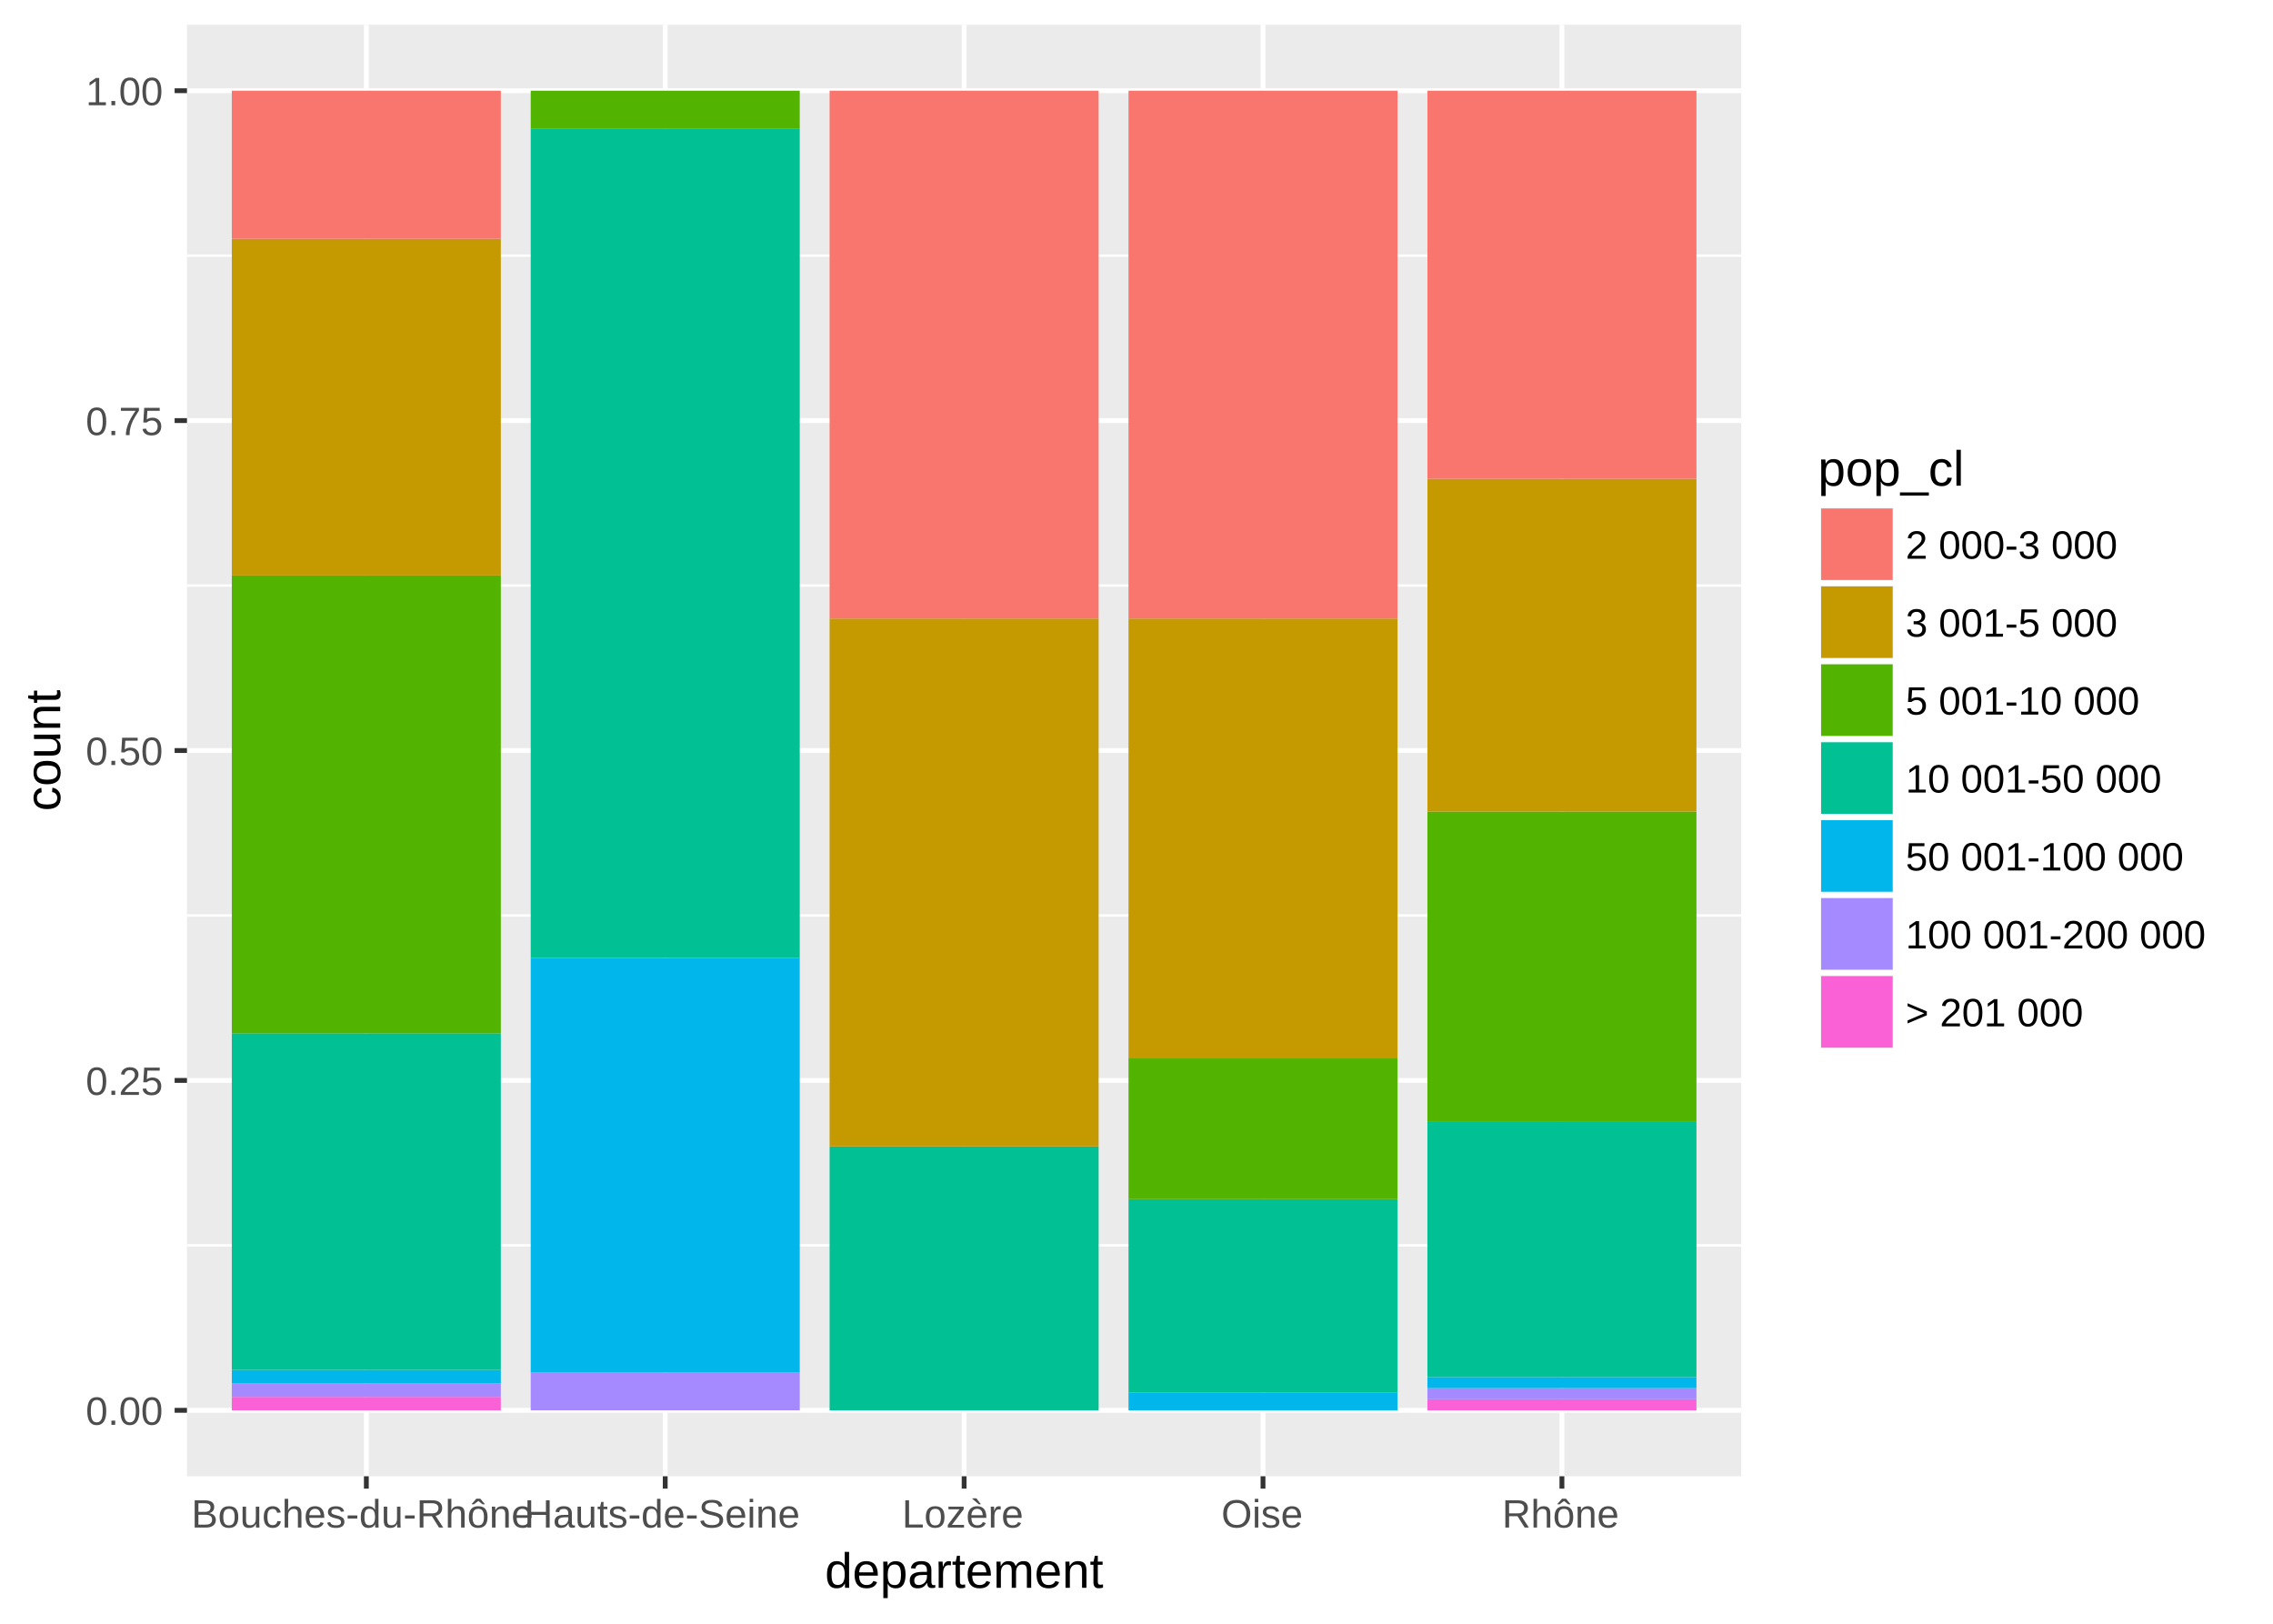
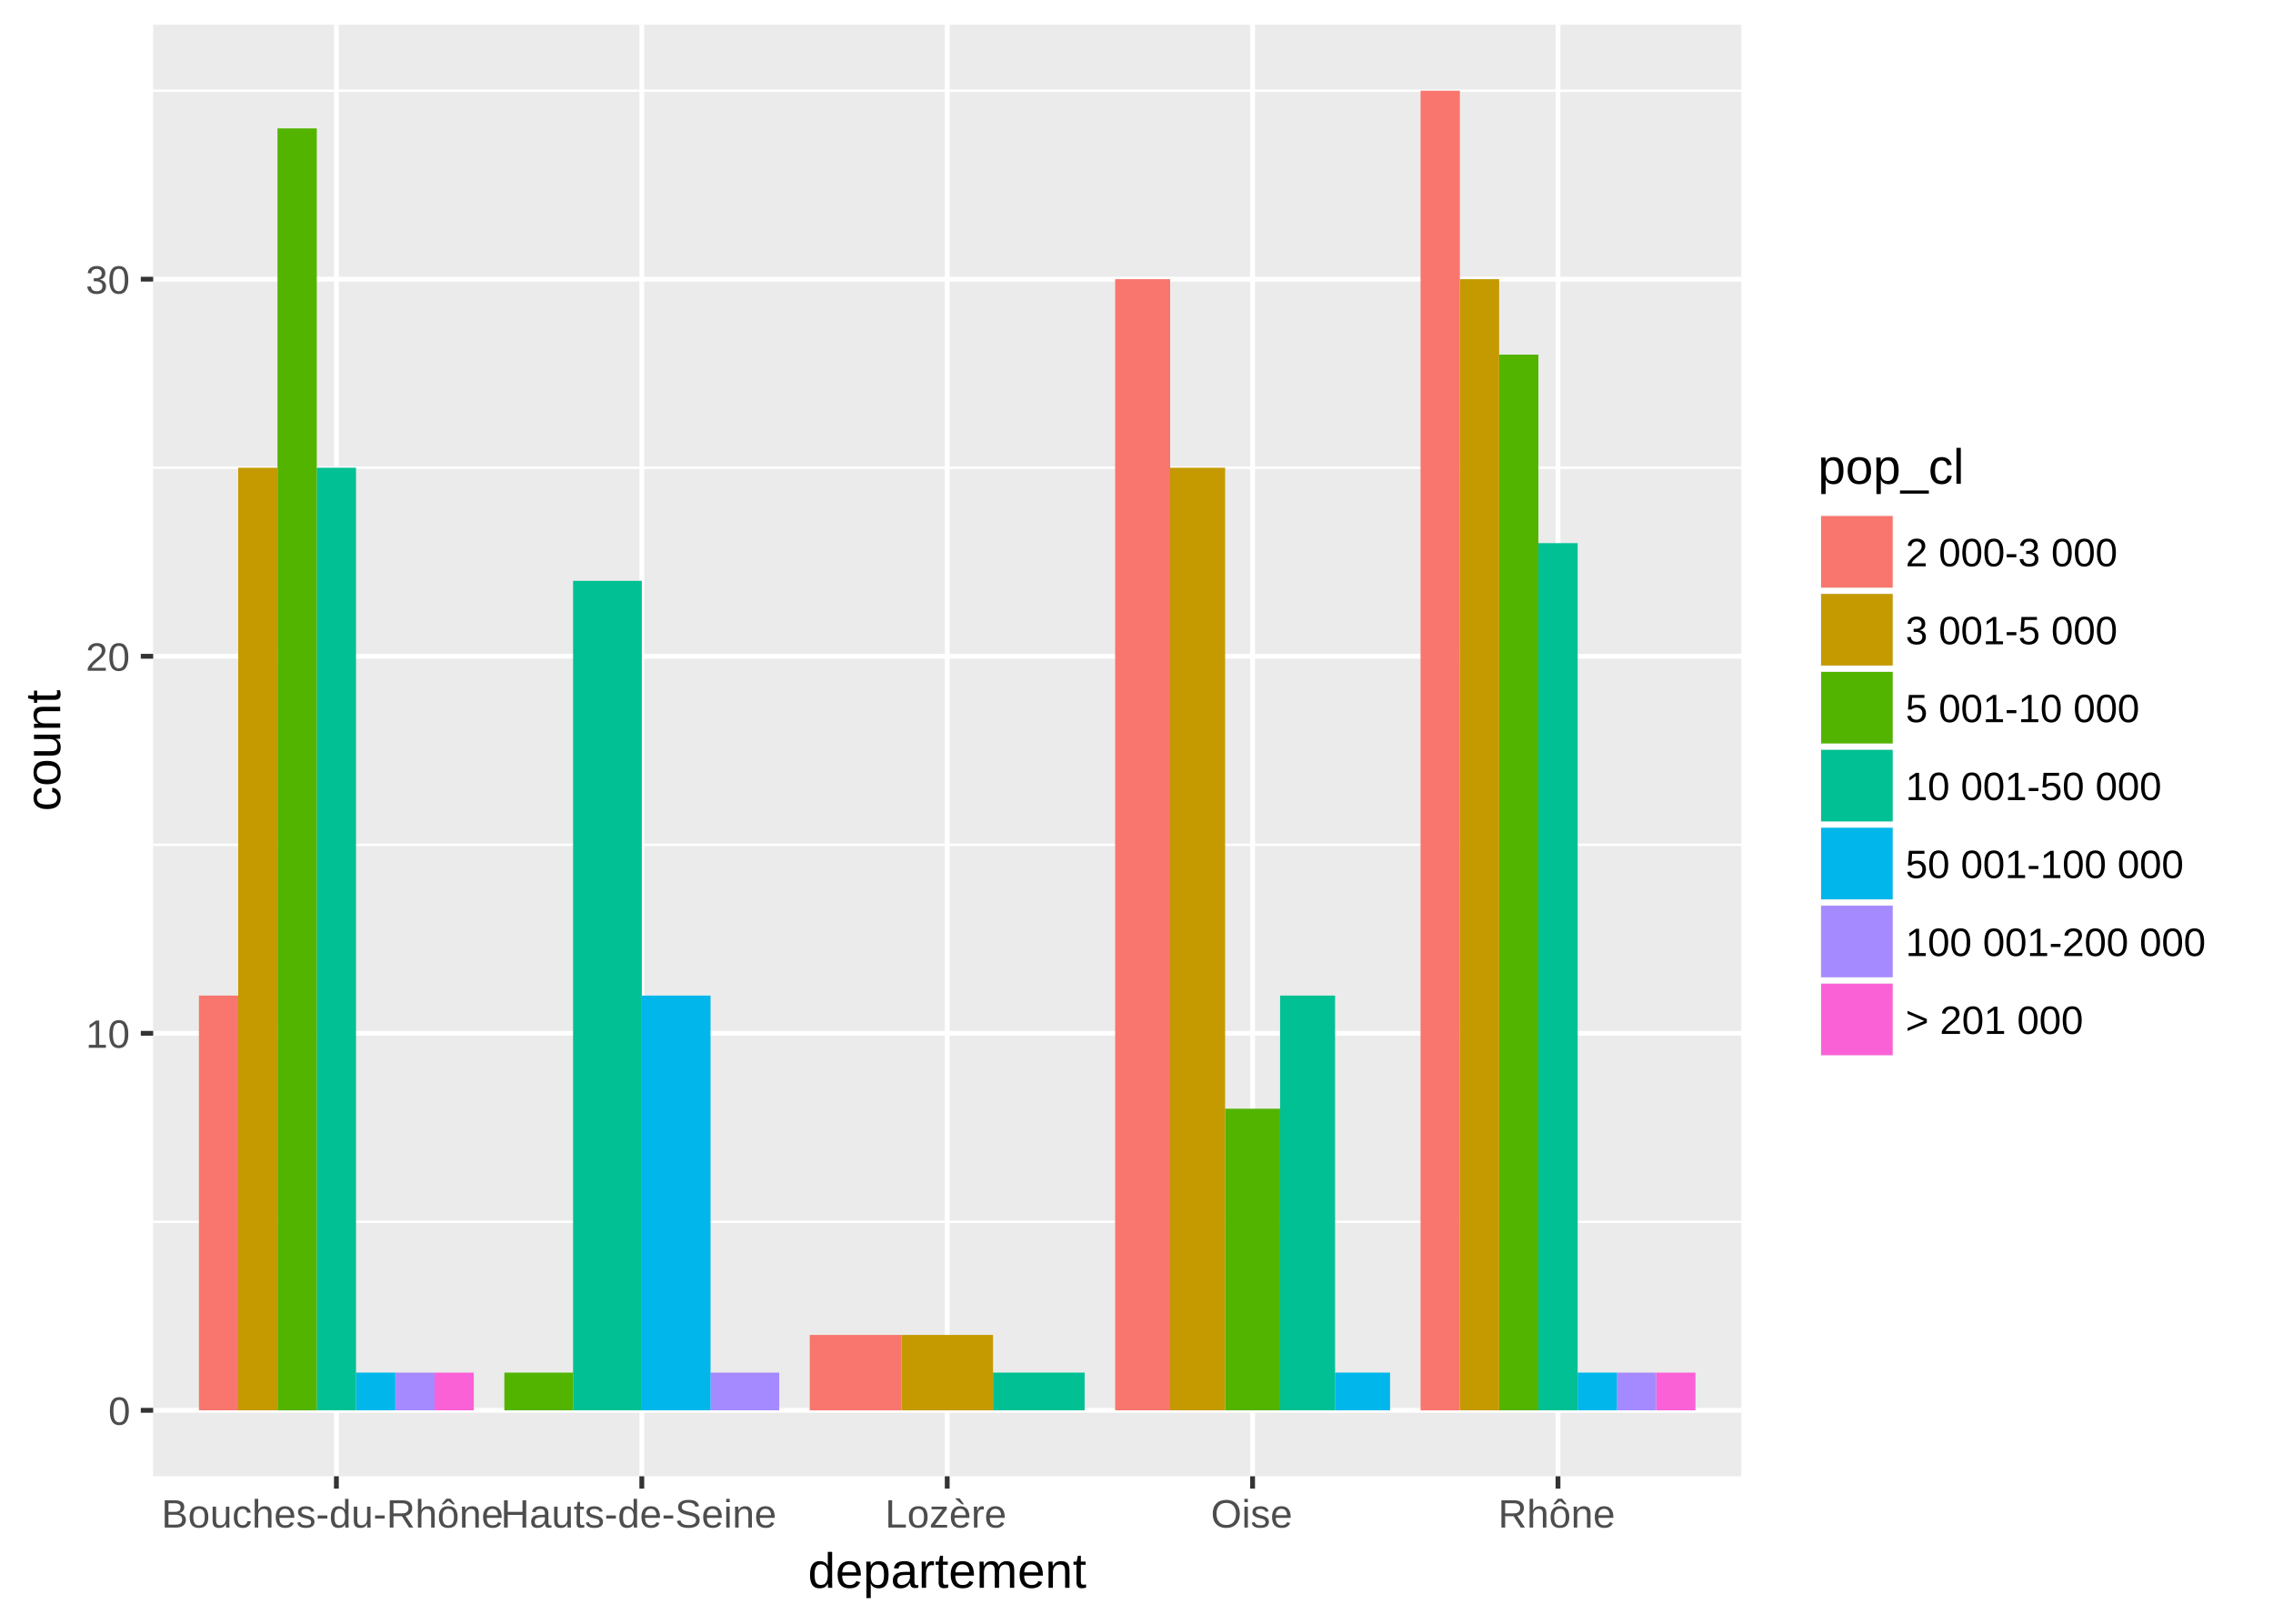
<svg xmlns="http://www.w3.org/2000/svg" viewBox="0 0 504.00 360.00">
  <defs>
    <style type="text/css">
    line, polyline, path, rect, circle {
      fill: none;
      stroke: #000000;
      stroke-linecap: round;
      stroke-linejoin: round;
      stroke-miterlimit: 10.00;
    }
  </style>
  </defs>
  <rect width="100%" height="100%" style="stroke: none; fill: #FFFFFF;" />
  <rect x="0.00" y="0.00" width="504.00" height="360.00" style="stroke-width: 1.07; stroke: #FFFFFF; fill: #FFFFFF;" />
  <defs>
-     <clipPath id="cpNDEuNDYyfDM4Ni4wOTV8MzI3LjMxM3w1LjQ3OTQ1">
-       <rect x="41.46" y="5.48" width="344.63" height="321.83" />
+     <clipPath id="cpMzMuOTU2MnwzODYuMDk1fDMyNy4zMTN8NS40Nzk0NQ==">
+       <rect x="33.96" y="5.48" width="352.14" height="321.83" />
    </clipPath>
  </defs>
-   <rect x="41.46" y="5.48" width="344.63" height="321.83" style="stroke-width: 1.07; stroke: none; fill: #EBEBEB;" clip-path="url(#cpNDEuNDYyfDM4Ni4wOTV8MzI3LjMxM3w1LjQ3OTQ1)" />
-   <polyline points="41.46,276.11 386.10,276.11 " style="stroke-width: 0.53; stroke: #FFFFFF; stroke-linecap: butt;" clip-path="url(#cpNDEuNDYyfDM4Ni4wOTV8MzI3LjMxM3w1LjQ3OTQ1)" />
-   <polyline points="41.46,202.97 386.10,202.97 " style="stroke-width: 0.53; stroke: #FFFFFF; stroke-linecap: butt;" clip-path="url(#cpNDEuNDYyfDM4Ni4wOTV8MzI3LjMxM3w1LjQ3OTQ1)" />
-   <polyline points="41.46,129.82 386.10,129.82 " style="stroke-width: 0.53; stroke: #FFFFFF; stroke-linecap: butt;" clip-path="url(#cpNDEuNDYyfDM4Ni4wOTV8MzI3LjMxM3w1LjQ3OTQ1)" />
-   <polyline points="41.46,56.68 386.10,56.68 " style="stroke-width: 0.53; stroke: #FFFFFF; stroke-linecap: butt;" clip-path="url(#cpNDEuNDYyfDM4Ni4wOTV8MzI3LjMxM3w1LjQ3OTQ1)" />
-   <polyline points="41.46,312.68 386.10,312.68 " style="stroke-width: 1.07; stroke: #FFFFFF; stroke-linecap: butt;" clip-path="url(#cpNDEuNDYyfDM4Ni4wOTV8MzI3LjMxM3w1LjQ3OTQ1)" />
-   <polyline points="41.46,239.54 386.10,239.54 " style="stroke-width: 1.07; stroke: #FFFFFF; stroke-linecap: butt;" clip-path="url(#cpNDEuNDYyfDM4Ni4wOTV8MzI3LjMxM3w1LjQ3OTQ1)" />
-   <polyline points="41.46,166.40 386.10,166.40 " style="stroke-width: 1.07; stroke: #FFFFFF; stroke-linecap: butt;" clip-path="url(#cpNDEuNDYyfDM4Ni4wOTV8MzI3LjMxM3w1LjQ3OTQ1)" />
-   <polyline points="41.46,93.25 386.10,93.25 " style="stroke-width: 1.07; stroke: #FFFFFF; stroke-linecap: butt;" clip-path="url(#cpNDEuNDYyfDM4Ni4wOTV8MzI3LjMxM3w1LjQ3OTQ1)" />
-   <polyline points="41.46,20.11 386.10,20.11 " style="stroke-width: 1.07; stroke: #FFFFFF; stroke-linecap: butt;" clip-path="url(#cpNDEuNDYyfDM4Ni4wOTV8MzI3LjMxM3w1LjQ3OTQ1)" />
-   <polyline points="81.23,327.31 81.23,5.48 " style="stroke-width: 1.07; stroke: #FFFFFF; stroke-linecap: butt;" clip-path="url(#cpNDEuNDYyfDM4Ni4wOTV8MzI3LjMxM3w1LjQ3OTQ1)" />
-   <polyline points="147.50,327.31 147.50,5.48 " style="stroke-width: 1.07; stroke: #FFFFFF; stroke-linecap: butt;" clip-path="url(#cpNDEuNDYyfDM4Ni4wOTV8MzI3LjMxM3w1LjQ3OTQ1)" />
-   <polyline points="213.78,327.31 213.78,5.48 " style="stroke-width: 1.07; stroke: #FFFFFF; stroke-linecap: butt;" clip-path="url(#cpNDEuNDYyfDM4Ni4wOTV8MzI3LjMxM3w1LjQ3OTQ1)" />
-   <polyline points="280.05,327.31 280.05,5.48 " style="stroke-width: 1.07; stroke: #FFFFFF; stroke-linecap: butt;" clip-path="url(#cpNDEuNDYyfDM4Ni4wOTV8MzI3LjMxM3w1LjQ3OTQ1)" />
-   <polyline points="346.33,327.31 346.33,5.48 " style="stroke-width: 1.07; stroke: #FFFFFF; stroke-linecap: butt;" clip-path="url(#cpNDEuNDYyfDM4Ni4wOTV8MzI3LjMxM3w1LjQ3OTQ1)" />
-   <rect x="51.40" y="309.70" width="59.65" height="2.99" style="stroke-width: 1.07; stroke: none; stroke-linecap: butt; fill: #FB61D7;" clip-path="url(#cpNDEuNDYyfDM4Ni4wOTV8MzI3LjMxM3w1LjQ3OTQ1)" />
-   <rect x="51.40" y="306.71" width="59.65" height="2.99" style="stroke-width: 1.07; stroke: none; stroke-linecap: butt; fill: #A58AFF;" clip-path="url(#cpNDEuNDYyfDM4Ni4wOTV8MzI3LjMxM3w1LjQ3OTQ1)" />
-   <rect x="51.40" y="303.73" width="59.65" height="2.99" style="stroke-width: 1.07; stroke: none; stroke-linecap: butt; fill: #00B6EB;" clip-path="url(#cpNDEuNDYyfDM4Ni4wOTV8MzI3LjMxM3w1LjQ3OTQ1)" />
-   <rect x="51.40" y="229.09" width="59.65" height="74.64" style="stroke-width: 1.07; stroke: none; stroke-linecap: butt; fill: #00C094;" clip-path="url(#cpNDEuNDYyfDM4Ni4wOTV8MzI3LjMxM3w1LjQ3OTQ1)" />
-   <rect x="51.40" y="127.59" width="59.65" height="101.51" style="stroke-width: 1.07; stroke: none; stroke-linecap: butt; fill: #53B400;" clip-path="url(#cpNDEuNDYyfDM4Ni4wOTV8MzI3LjMxM3w1LjQ3OTQ1)" />
-   <rect x="51.40" y="52.95" width="59.65" height="74.64" style="stroke-width: 1.07; stroke: none; stroke-linecap: butt; fill: #C49A00;" clip-path="url(#cpNDEuNDYyfDM4Ni4wOTV8MzI3LjMxM3w1LjQ3OTQ1)" />
-   <rect x="51.40" y="20.11" width="59.65" height="32.84" style="stroke-width: 1.07; stroke: none; stroke-linecap: butt; fill: #F8766D;" clip-path="url(#cpNDEuNDYyfDM4Ni4wOTV8MzI3LjMxM3w1LjQ3OTQ1)" />
-   <rect x="117.68" y="304.32" width="59.65" height="8.36" style="stroke-width: 1.07; stroke: none; stroke-linecap: butt; fill: #A58AFF;" clip-path="url(#cpNDEuNDYyfDM4Ni4wOTV8MzI3LjMxM3w1LjQ3OTQ1)" />
-   <rect x="117.68" y="212.37" width="59.65" height="91.95" style="stroke-width: 1.07; stroke: none; stroke-linecap: butt; fill: #00B6EB;" clip-path="url(#cpNDEuNDYyfDM4Ni4wOTV8MzI3LjMxM3w1LjQ3OTQ1)" />
-   <rect x="117.68" y="28.47" width="59.65" height="183.90" style="stroke-width: 1.07; stroke: none; stroke-linecap: butt; fill: #00C094;" clip-path="url(#cpNDEuNDYyfDM4Ni4wOTV8MzI3LjMxM3w1LjQ3OTQ1)" />
-   <rect x="117.68" y="20.11" width="59.65" height="8.36" style="stroke-width: 1.07; stroke: none; stroke-linecap: butt; fill: #53B400;" clip-path="url(#cpNDEuNDYyfDM4Ni4wOTV8MzI3LjMxM3w1LjQ3OTQ1)" />
-   <rect x="183.95" y="254.17" width="59.65" height="58.52" style="stroke-width: 1.07; stroke: none; stroke-linecap: butt; fill: #00C094;" clip-path="url(#cpNDEuNDYyfDM4Ni4wOTV8MzI3LjMxM3w1LjQ3OTQ1)" />
-   <rect x="183.95" y="137.14" width="59.65" height="117.03" style="stroke-width: 1.07; stroke: none; stroke-linecap: butt; fill: #C49A00;" clip-path="url(#cpNDEuNDYyfDM4Ni4wOTV8MzI3LjMxM3w1LjQ3OTQ1)" />
-   <rect x="183.95" y="20.11" width="59.65" height="117.03" style="stroke-width: 1.07; stroke: none; stroke-linecap: butt; fill: #F8766D;" clip-path="url(#cpNDEuNDYyfDM4Ni4wOTV8MzI3LjMxM3w1LjQ3OTQ1)" />
-   <rect x="250.23" y="308.78" width="59.65" height="3.90" style="stroke-width: 1.07; stroke: none; stroke-linecap: butt; fill: #00B6EB;" clip-path="url(#cpNDEuNDYyfDM4Ni4wOTV8MzI3LjMxM3w1LjQ3OTQ1)" />
-   <rect x="250.23" y="265.87" width="59.65" height="42.91" style="stroke-width: 1.07; stroke: none; stroke-linecap: butt; fill: #00C094;" clip-path="url(#cpNDEuNDYyfDM4Ni4wOTV8MzI3LjMxM3w1LjQ3OTQ1)" />
-   <rect x="250.23" y="234.66" width="59.65" height="31.21" style="stroke-width: 1.07; stroke: none; stroke-linecap: butt; fill: #53B400;" clip-path="url(#cpNDEuNDYyfDM4Ni4wOTV8MzI3LjMxM3w1LjQ3OTQ1)" />
-   <rect x="250.23" y="137.14" width="59.65" height="97.53" style="stroke-width: 1.07; stroke: none; stroke-linecap: butt; fill: #C49A00;" clip-path="url(#cpNDEuNDYyfDM4Ni4wOTV8MzI3LjMxM3w1LjQ3OTQ1)" />
-   <rect x="250.23" y="20.11" width="59.65" height="117.03" style="stroke-width: 1.07; stroke: none; stroke-linecap: butt; fill: #F8766D;" clip-path="url(#cpNDEuNDYyfDM4Ni4wOTV8MzI3LjMxM3w1LjQ3OTQ1)" />
-   <rect x="316.51" y="310.23" width="59.65" height="2.46" style="stroke-width: 1.07; stroke: none; stroke-linecap: butt; fill: #FB61D7;" clip-path="url(#cpNDEuNDYyfDM4Ni4wOTV8MzI3LjMxM3w1LjQ3OTQ1)" />
-   <rect x="316.51" y="307.77" width="59.65" height="2.46" style="stroke-width: 1.07; stroke: none; stroke-linecap: butt; fill: #A58AFF;" clip-path="url(#cpNDEuNDYyfDM4Ni4wOTV8MzI3LjMxM3w1LjQ3OTQ1)" />
-   <rect x="316.51" y="305.31" width="59.65" height="2.46" style="stroke-width: 1.07; stroke: none; stroke-linecap: butt; fill: #00B6EB;" clip-path="url(#cpNDEuNDYyfDM4Ni4wOTV8MzI3LjMxM3w1LjQ3OTQ1)" />
-   <rect x="316.51" y="248.76" width="59.65" height="56.55" style="stroke-width: 1.07; stroke: none; stroke-linecap: butt; fill: #00C094;" clip-path="url(#cpNDEuNDYyfDM4Ni4wOTV8MzI3LjMxM3w1LjQ3OTQ1)" />
-   <rect x="316.51" y="179.92" width="59.65" height="68.84" style="stroke-width: 1.07; stroke: none; stroke-linecap: butt; fill: #53B400;" clip-path="url(#cpNDEuNDYyfDM4Ni4wOTV8MzI3LjMxM3w1LjQ3OTQ1)" />
-   <rect x="316.51" y="106.16" width="59.65" height="73.76" style="stroke-width: 1.07; stroke: none; stroke-linecap: butt; fill: #C49A00;" clip-path="url(#cpNDEuNDYyfDM4Ni4wOTV8MzI3LjMxM3w1LjQ3OTQ1)" />
-   <rect x="316.51" y="20.11" width="59.65" height="86.05" style="stroke-width: 1.07; stroke: none; stroke-linecap: butt; fill: #F8766D;" clip-path="url(#cpNDEuNDYyfDM4Ni4wOTV8MzI3LjMxM3w1LjQ3OTQ1)" />
+   <rect x="33.96" y="5.48" width="352.14" height="321.83" style="stroke-width: 1.07; stroke: none; fill: #EBEBEB;" clip-path="url(#cpMzMuOTU2MnwzODYuMDk1fDMyNy4zMTN8NS40Nzk0NQ==)" />
+   <polyline points="33.96,270.89 386.10,270.89 " style="stroke-width: 0.53; stroke: #FFFFFF; stroke-linecap: butt;" clip-path="url(#cpMzMuOTU2MnwzODYuMDk1fDMyNy4zMTN8NS40Nzk0NQ==)" />
+   <polyline points="33.96,187.29 386.10,187.29 " style="stroke-width: 0.53; stroke: #FFFFFF; stroke-linecap: butt;" clip-path="url(#cpMzMuOTU2MnwzODYuMDk1fDMyNy4zMTN8NS40Nzk0NQ==)" />
+   <polyline points="33.96,103.70 386.10,103.70 " style="stroke-width: 0.53; stroke: #FFFFFF; stroke-linecap: butt;" clip-path="url(#cpMzMuOTU2MnwzODYuMDk1fDMyNy4zMTN8NS40Nzk0NQ==)" />
+   <polyline points="33.96,20.11 386.10,20.11 " style="stroke-width: 0.53; stroke: #FFFFFF; stroke-linecap: butt;" clip-path="url(#cpMzMuOTU2MnwzODYuMDk1fDMyNy4zMTN8NS40Nzk0NQ==)" />
+   <polyline points="33.96,312.68 386.10,312.68 " style="stroke-width: 1.07; stroke: #FFFFFF; stroke-linecap: butt;" clip-path="url(#cpMzMuOTU2MnwzODYuMDk1fDMyNy4zMTN8NS40Nzk0NQ==)" />
+   <polyline points="33.96,229.09 386.10,229.09 " style="stroke-width: 1.07; stroke: #FFFFFF; stroke-linecap: butt;" clip-path="url(#cpMzMuOTU2MnwzODYuMDk1fDMyNy4zMTN8NS40Nzk0NQ==)" />
+   <polyline points="33.96,145.50 386.10,145.50 " style="stroke-width: 1.07; stroke: #FFFFFF; stroke-linecap: butt;" clip-path="url(#cpMzMuOTU2MnwzODYuMDk1fDMyNy4zMTN8NS40Nzk0NQ==)" />
+   <polyline points="33.96,61.90 386.10,61.90 " style="stroke-width: 1.07; stroke: #FFFFFF; stroke-linecap: butt;" clip-path="url(#cpMzMuOTU2MnwzODYuMDk1fDMyNy4zMTN8NS40Nzk0NQ==)" />
+   <polyline points="74.59,327.31 74.59,5.48 " style="stroke-width: 1.07; stroke: #FFFFFF; stroke-linecap: butt;" clip-path="url(#cpMzMuOTU2MnwzODYuMDk1fDMyNy4zMTN8NS40Nzk0NQ==)" />
+   <polyline points="142.31,327.31 142.31,5.48 " style="stroke-width: 1.07; stroke: #FFFFFF; stroke-linecap: butt;" clip-path="url(#cpMzMuOTU2MnwzODYuMDk1fDMyNy4zMTN8NS40Nzk0NQ==)" />
+   <polyline points="210.03,327.31 210.03,5.48 " style="stroke-width: 1.07; stroke: #FFFFFF; stroke-linecap: butt;" clip-path="url(#cpMzMuOTU2MnwzODYuMDk1fDMyNy4zMTN8NS40Nzk0NQ==)" />
+   <polyline points="277.74,327.31 277.74,5.48 " style="stroke-width: 1.07; stroke: #FFFFFF; stroke-linecap: butt;" clip-path="url(#cpMzMuOTU2MnwzODYuMDk1fDMyNy4zMTN8NS40Nzk0NQ==)" />
+   <polyline points="345.46,327.31 345.46,5.48 " style="stroke-width: 1.07; stroke: #FFFFFF; stroke-linecap: butt;" clip-path="url(#cpMzMuOTU2MnwzODYuMDk1fDMyNy4zMTN8NS40Nzk0NQ==)" />
+   <rect x="96.35" y="304.32" width="8.71" height="8.36" style="stroke-width: 1.07; stroke: none; stroke-linecap: butt; fill: #FB61D7;" clip-path="url(#cpMzMuOTU2MnwzODYuMDk1fDMyNy4zMTN8NS40Nzk0NQ==)" />
+   <rect x="87.65" y="304.32" width="8.71" height="8.36" style="stroke-width: 1.07; stroke: none; stroke-linecap: butt; fill: #A58AFF;" clip-path="url(#cpMzMuOTU2MnwzODYuMDk1fDMyNy4zMTN8NS40Nzk0NQ==)" />
+   <rect x="78.94" y="304.32" width="8.71" height="8.36" style="stroke-width: 1.07; stroke: none; stroke-linecap: butt; fill: #00B6EB;" clip-path="url(#cpMzMuOTU2MnwzODYuMDk1fDMyNy4zMTN8NS40Nzk0NQ==)" />
+   <rect x="70.23" y="103.70" width="8.71" height="208.98" style="stroke-width: 1.07; stroke: none; stroke-linecap: butt; fill: #00C094;" clip-path="url(#cpMzMuOTU2MnwzODYuMDk1fDMyNy4zMTN8NS40Nzk0NQ==)" />
+   <rect x="61.53" y="28.47" width="8.71" height="284.22" style="stroke-width: 1.07; stroke: none; stroke-linecap: butt; fill: #53B400;" clip-path="url(#cpMzMuOTU2MnwzODYuMDk1fDMyNy4zMTN8NS40Nzk0NQ==)" />
+   <rect x="52.82" y="103.70" width="8.71" height="208.98" style="stroke-width: 1.07; stroke: none; stroke-linecap: butt; fill: #C49A00;" clip-path="url(#cpMzMuOTU2MnwzODYuMDk1fDMyNy4zMTN8NS40Nzk0NQ==)" />
+   <rect x="44.11" y="220.73" width="8.71" height="91.95" style="stroke-width: 1.07; stroke: none; stroke-linecap: butt; fill: #F8766D;" clip-path="url(#cpMzMuOTU2MnwzODYuMDk1fDMyNy4zMTN8NS40Nzk0NQ==)" />
+   <rect x="157.54" y="304.32" width="15.24" height="8.36" style="stroke-width: 1.07; stroke: none; stroke-linecap: butt; fill: #A58AFF;" clip-path="url(#cpMzMuOTU2MnwzODYuMDk1fDMyNy4zMTN8NS40Nzk0NQ==)" />
+   <rect x="142.31" y="220.73" width="15.24" height="91.95" style="stroke-width: 1.07; stroke: none; stroke-linecap: butt; fill: #00B6EB;" clip-path="url(#cpMzMuOTU2MnwzODYuMDk1fDMyNy4zMTN8NS40Nzk0NQ==)" />
+   <rect x="127.07" y="128.78" width="15.24" height="183.90" style="stroke-width: 1.07; stroke: none; stroke-linecap: butt; fill: #00C094;" clip-path="url(#cpMzMuOTU2MnwzODYuMDk1fDMyNy4zMTN8NS40Nzk0NQ==)" />
+   <rect x="111.83" y="304.32" width="15.24" height="8.36" style="stroke-width: 1.07; stroke: none; stroke-linecap: butt; fill: #53B400;" clip-path="url(#cpMzMuOTU2MnwzODYuMDk1fDMyNy4zMTN8NS40Nzk0NQ==)" />
+   <rect x="220.18" y="304.32" width="20.32" height="8.36" style="stroke-width: 1.07; stroke: none; stroke-linecap: butt; fill: #00C094;" clip-path="url(#cpMzMuOTU2MnwzODYuMDk1fDMyNy4zMTN8NS40Nzk0NQ==)" />
+   <rect x="199.87" y="295.97" width="20.32" height="16.72" style="stroke-width: 1.07; stroke: none; stroke-linecap: butt; fill: #C49A00;" clip-path="url(#cpMzMuOTU2MnwzODYuMDk1fDMyNy4zMTN8NS40Nzk0NQ==)" />
+   <rect x="179.55" y="295.97" width="20.32" height="16.72" style="stroke-width: 1.07; stroke: none; stroke-linecap: butt; fill: #F8766D;" clip-path="url(#cpMzMuOTU2MnwzODYuMDk1fDMyNy4zMTN8NS40Nzk0NQ==)" />
+   <rect x="296.03" y="304.32" width="12.19" height="8.36" style="stroke-width: 1.07; stroke: none; stroke-linecap: butt; fill: #00B6EB;" clip-path="url(#cpMzMuOTU2MnwzODYuMDk1fDMyNy4zMTN8NS40Nzk0NQ==)" />
+   <rect x="283.84" y="220.73" width="12.19" height="91.95" style="stroke-width: 1.07; stroke: none; stroke-linecap: butt; fill: #00C094;" clip-path="url(#cpMzMuOTU2MnwzODYuMDk1fDMyNy4zMTN8NS40Nzk0NQ==)" />
+   <rect x="271.65" y="245.81" width="12.19" height="66.87" style="stroke-width: 1.07; stroke: none; stroke-linecap: butt; fill: #53B400;" clip-path="url(#cpMzMuOTU2MnwzODYuMDk1fDMyNy4zMTN8NS40Nzk0NQ==)" />
+   <rect x="259.46" y="103.70" width="12.19" height="208.98" style="stroke-width: 1.07; stroke: none; stroke-linecap: butt; fill: #C49A00;" clip-path="url(#cpMzMuOTU2MnwzODYuMDk1fDMyNy4zMTN8NS40Nzk0NQ==)" />
+   <rect x="247.27" y="61.90" width="12.19" height="250.78" style="stroke-width: 1.07; stroke: none; stroke-linecap: butt; fill: #F8766D;" clip-path="url(#cpMzMuOTU2MnwzODYuMDk1fDMyNy4zMTN8NS40Nzk0NQ==)" />
+   <rect x="367.23" y="304.32" width="8.71" height="8.36" style="stroke-width: 1.07; stroke: none; stroke-linecap: butt; fill: #FB61D7;" clip-path="url(#cpMzMuOTU2MnwzODYuMDk1fDMyNy4zMTN8NS40Nzk0NQ==)" />
+   <rect x="358.52" y="304.32" width="8.71" height="8.36" style="stroke-width: 1.07; stroke: none; stroke-linecap: butt; fill: #A58AFF;" clip-path="url(#cpMzMuOTU2MnwzODYuMDk1fDMyNy4zMTN8NS40Nzk0NQ==)" />
+   <rect x="349.82" y="304.32" width="8.71" height="8.36" style="stroke-width: 1.07; stroke: none; stroke-linecap: butt; fill: #00B6EB;" clip-path="url(#cpMzMuOTU2MnwzODYuMDk1fDMyNy4zMTN8NS40Nzk0NQ==)" />
+   <rect x="341.11" y="120.42" width="8.71" height="192.26" style="stroke-width: 1.07; stroke: none; stroke-linecap: butt; fill: #00C094;" clip-path="url(#cpMzMuOTU2MnwzODYuMDk1fDMyNy4zMTN8NS40Nzk0NQ==)" />
+   <rect x="332.40" y="78.62" width="8.71" height="234.06" style="stroke-width: 1.07; stroke: none; stroke-linecap: butt; fill: #53B400;" clip-path="url(#cpMzMuOTU2MnwzODYuMDk1fDMyNy4zMTN8NS40Nzk0NQ==)" />
+   <rect x="323.70" y="61.90" width="8.71" height="250.78" style="stroke-width: 1.07; stroke: none; stroke-linecap: butt; fill: #C49A00;" clip-path="url(#cpMzMuOTU2MnwzODYuMDk1fDMyNy4zMTN8NS40Nzk0NQ==)" />
+   <rect x="314.99" y="20.11" width="8.71" height="292.58" style="stroke-width: 1.07; stroke: none; stroke-linecap: butt; fill: #F8766D;" clip-path="url(#cpMzMuOTU2MnwzODYuMDk1fDMyNy4zMTN8NS40Nzk0NQ==)" />
  <defs>
    <clipPath id="cpMHw1MDR8MzYwfDA=">
      <rect x="0.00" y="0.00" width="504.00" height="360.00" />
    </clipPath>
  </defs>
  <g clip-path="url(#cpMHw1MDR8MzYwfDA=)">
-     <text x="19.01" y="315.90" style="font-size: 8.80px; fill: #4D4D4D; font-family: Arial;" textLength="17.52px" lengthAdjust="spacingAndGlyphs">0.00</text>
+     <text x="24.02" y="315.90" style="font-size: 8.80px; fill: #4D4D4D; font-family: Arial;" textLength="5.01px" lengthAdjust="spacingAndGlyphs">0</text>
  </g>
  <g clip-path="url(#cpMHw1MDR8MzYwfDA=)">
-     <text x="19.01" y="242.76" style="font-size: 8.80px; fill: #4D4D4D; font-family: Arial;" textLength="17.52px" lengthAdjust="spacingAndGlyphs">0.25</text>
+     <text x="19.01" y="232.31" style="font-size: 8.80px; fill: #4D4D4D; font-family: Arial;" textLength="10.01px" lengthAdjust="spacingAndGlyphs">10</text>
  </g>
  <g clip-path="url(#cpMHw1MDR8MzYwfDA=)">
-     <text x="19.01" y="169.62" style="font-size: 8.80px; fill: #4D4D4D; font-family: Arial;" textLength="17.52px" lengthAdjust="spacingAndGlyphs">0.50</text>
+     <text x="19.01" y="148.72" style="font-size: 8.80px; fill: #4D4D4D; font-family: Arial;" textLength="10.01px" lengthAdjust="spacingAndGlyphs">20</text>
  </g>
  <g clip-path="url(#cpMHw1MDR8MzYwfDA=)">
-     <text x="19.01" y="96.47" style="font-size: 8.80px; fill: #4D4D4D; font-family: Arial;" textLength="17.52px" lengthAdjust="spacingAndGlyphs">0.75</text>
+     <text x="19.01" y="65.12" style="font-size: 8.80px; fill: #4D4D4D; font-family: Arial;" textLength="10.01px" lengthAdjust="spacingAndGlyphs">30</text>
+   </g>
+   <polyline points="31.22,312.68 33.96,312.68 " style="stroke-width: 1.07; stroke: #333333; stroke-linecap: butt;" clip-path="url(#cpMHw1MDR8MzYwfDA=)" />
+   <polyline points="31.22,229.09 33.96,229.09 " style="stroke-width: 1.07; stroke: #333333; stroke-linecap: butt;" clip-path="url(#cpMHw1MDR8MzYwfDA=)" />
+   <polyline points="31.22,145.50 33.96,145.50 " style="stroke-width: 1.07; stroke: #333333; stroke-linecap: butt;" clip-path="url(#cpMHw1MDR8MzYwfDA=)" />
+   <polyline points="31.22,61.90 33.96,61.90 " style="stroke-width: 1.07; stroke: #333333; stroke-linecap: butt;" clip-path="url(#cpMHw1MDR8MzYwfDA=)" />
+   <polyline points="74.59,330.05 74.59,327.31 " style="stroke-width: 1.07; stroke: #333333; stroke-linecap: butt;" clip-path="url(#cpMHw1MDR8MzYwfDA=)" />
+   <polyline points="142.31,330.05 142.31,327.31 " style="stroke-width: 1.07; stroke: #333333; stroke-linecap: butt;" clip-path="url(#cpMHw1MDR8MzYwfDA=)" />
+   <polyline points="210.03,330.05 210.03,327.31 " style="stroke-width: 1.07; stroke: #333333; stroke-linecap: butt;" clip-path="url(#cpMHw1MDR8MzYwfDA=)" />
+   <polyline points="277.74,330.05 277.74,327.31 " style="stroke-width: 1.07; stroke: #333333; stroke-linecap: butt;" clip-path="url(#cpMHw1MDR8MzYwfDA=)" />
+   <polyline points="345.46,330.05 345.46,327.31 " style="stroke-width: 1.07; stroke: #333333; stroke-linecap: butt;" clip-path="url(#cpMHw1MDR8MzYwfDA=)" />
+   <g clip-path="url(#cpMHw1MDR8MzYwfDA=)">
+     <text x="35.81" y="338.68" style="font-size: 8.80px; fill: #4D4D4D; font-family: Arial;" textLength="77.55px" lengthAdjust="spacingAndGlyphs">Bouches-du-Rhône</text>
  </g>
  <g clip-path="url(#cpMHw1MDR8MzYwfDA=)">
-     <text x="19.01" y="23.33" style="font-size: 8.80px; fill: #4D4D4D; font-family: Arial;" textLength="17.52px" lengthAdjust="spacingAndGlyphs">1.00</text>
-   </g>
-   <polyline points="38.72,312.68 41.46,312.68 " style="stroke-width: 1.07; stroke: #333333; stroke-linecap: butt;" clip-path="url(#cpMHw1MDR8MzYwfDA=)" />
-   <polyline points="38.72,239.54 41.46,239.54 " style="stroke-width: 1.07; stroke: #333333; stroke-linecap: butt;" clip-path="url(#cpMHw1MDR8MzYwfDA=)" />
-   <polyline points="38.72,166.40 41.46,166.40 " style="stroke-width: 1.07; stroke: #333333; stroke-linecap: butt;" clip-path="url(#cpMHw1MDR8MzYwfDA=)" />
-   <polyline points="38.72,93.25 41.46,93.25 " style="stroke-width: 1.07; stroke: #333333; stroke-linecap: butt;" clip-path="url(#cpMHw1MDR8MzYwfDA=)" />
-   <polyline points="38.72,20.11 41.46,20.11 " style="stroke-width: 1.07; stroke: #333333; stroke-linecap: butt;" clip-path="url(#cpMHw1MDR8MzYwfDA=)" />
-   <polyline points="81.23,330.05 81.23,327.31 " style="stroke-width: 1.07; stroke: #333333; stroke-linecap: butt;" clip-path="url(#cpMHw1MDR8MzYwfDA=)" />
-   <polyline points="147.50,330.05 147.50,327.31 " style="stroke-width: 1.07; stroke: #333333; stroke-linecap: butt;" clip-path="url(#cpMHw1MDR8MzYwfDA=)" />
-   <polyline points="213.78,330.05 213.78,327.31 " style="stroke-width: 1.07; stroke: #333333; stroke-linecap: butt;" clip-path="url(#cpMHw1MDR8MzYwfDA=)" />
-   <polyline points="280.05,330.05 280.05,327.31 " style="stroke-width: 1.07; stroke: #333333; stroke-linecap: butt;" clip-path="url(#cpMHw1MDR8MzYwfDA=)" />
-   <polyline points="346.33,330.05 346.33,327.31 " style="stroke-width: 1.07; stroke: #333333; stroke-linecap: butt;" clip-path="url(#cpMHw1MDR8MzYwfDA=)" />
-   <g clip-path="url(#cpMHw1MDR8MzYwfDA=)">
-     <text x="42.45" y="338.68" style="font-size: 8.80px; fill: #4D4D4D; font-family: Arial;" textLength="77.55px" lengthAdjust="spacingAndGlyphs">Bouches-du-Rhône</text>
+     <text x="111.04" y="338.68" style="font-size: 8.80px; fill: #4D4D4D; font-family: Arial;" textLength="62.53px" lengthAdjust="spacingAndGlyphs">Hauts-de-Seine</text>
  </g>
  <g clip-path="url(#cpMHw1MDR8MzYwfDA=)">
-     <text x="116.24" y="338.68" style="font-size: 8.80px; fill: #4D4D4D; font-family: Arial;" textLength="62.53px" lengthAdjust="spacingAndGlyphs">Hauts-de-Seine</text>
+     <text x="196.27" y="338.68" style="font-size: 8.80px; fill: #4D4D4D; font-family: Arial;" textLength="27.52px" lengthAdjust="spacingAndGlyphs">Lozère</text>
  </g>
  <g clip-path="url(#cpMHw1MDR8MzYwfDA=)">
-     <text x="200.02" y="338.68" style="font-size: 8.80px; fill: #4D4D4D; font-family: Arial;" textLength="27.52px" lengthAdjust="spacingAndGlyphs">Lozère</text>
+     <text x="268.49" y="338.68" style="font-size: 8.80px; fill: #4D4D4D; font-family: Arial;" textLength="18.51px" lengthAdjust="spacingAndGlyphs">Oise</text>
  </g>
  <g clip-path="url(#cpMHw1MDR8MzYwfDA=)">
-     <text x="270.80" y="338.68" style="font-size: 8.80px; fill: #4D4D4D; font-family: Arial;" textLength="18.51px" lengthAdjust="spacingAndGlyphs">Oise</text>
+     <text x="332.20" y="338.68" style="font-size: 8.80px; fill: #4D4D4D; font-family: Arial;" textLength="26.52px" lengthAdjust="spacingAndGlyphs">Rhône</text>
  </g>
  <g clip-path="url(#cpMHw1MDR8MzYwfDA=)">
-     <text x="333.07" y="338.68" style="font-size: 8.80px; fill: #4D4D4D; font-family: Arial;" textLength="26.52px" lengthAdjust="spacingAndGlyphs">Rhône</text>
-   </g>
-   <g clip-path="url(#cpMHw1MDR8MzYwfDA=)">
-     <text x="182.90" y="352.04" style="font-size: 11.00px; font-family: Arial;" textLength="61.76px" lengthAdjust="spacingAndGlyphs">departement</text>
+     <text x="179.14" y="352.04" style="font-size: 11.00px; font-family: Arial;" textLength="61.76px" lengthAdjust="spacingAndGlyphs">departement</text>
  </g>
  <g clip-path="url(#cpMHw1MDR8MzYwfDA=)">
    <text transform="translate(13.35,179.85) rotate(-90)" style="font-size: 11.00px; font-family: Arial;" textLength="26.91px" lengthAdjust="spacingAndGlyphs">count</text>
  </g>
-   <rect x="397.43" y="94.14" width="101.09" height="144.52" style="stroke-width: 1.07; stroke: none; fill: #FFFFFF;" clip-path="url(#cpMHw1MDR8MzYwfDA=)" />
+   <rect x="397.43" y="92.46" width="101.09" height="147.87" style="stroke-width: 1.07; stroke: none; fill: #FFFFFF;" clip-path="url(#cpMHw1MDR8MzYwfDA=)" />
  <g clip-path="url(#cpMHw1MDR8MzYwfDA=)">
-     <text x="403.10" y="107.69" style="font-size: 11.00px; font-family: Arial;" textLength="32.41px" lengthAdjust="spacingAndGlyphs">pop_cl</text>
+     <text x="403.10" y="107.26" style="font-size: 11.00px; font-family: Arial;" textLength="32.41px" lengthAdjust="spacingAndGlyphs">pop_cl</text>
  </g>
-   <rect x="403.10" y="112.03" width="17.28" height="17.28" style="stroke-width: 1.07; stroke: #FFFFFF; fill: #F2F2F2;" clip-path="url(#cpMHw1MDR8MzYwfDA=)" />
-   <rect x="403.81" y="112.73" width="15.86" height="15.86" style="stroke-width: 1.07; stroke: none; stroke-linejoin: miter; fill: #F8766D;" clip-path="url(#cpMHw1MDR8MzYwfDA=)" />
-   <rect x="403.10" y="129.31" width="17.28" height="17.28" style="stroke-width: 1.07; stroke: #FFFFFF; fill: #F2F2F2;" clip-path="url(#cpMHw1MDR8MzYwfDA=)" />
-   <rect x="403.81" y="130.01" width="15.86" height="15.86" style="stroke-width: 1.07; stroke: none; stroke-linejoin: miter; fill: #C49A00;" clip-path="url(#cpMHw1MDR8MzYwfDA=)" />
-   <rect x="403.10" y="146.59" width="17.28" height="17.28" style="stroke-width: 1.07; stroke: #FFFFFF; fill: #F2F2F2;" clip-path="url(#cpMHw1MDR8MzYwfDA=)" />
-   <rect x="403.81" y="147.29" width="15.86" height="15.86" style="stroke-width: 1.07; stroke: none; stroke-linejoin: miter; fill: #53B400;" clip-path="url(#cpMHw1MDR8MzYwfDA=)" />
-   <rect x="403.10" y="163.87" width="17.28" height="17.28" style="stroke-width: 1.07; stroke: #FFFFFF; fill: #F2F2F2;" clip-path="url(#cpMHw1MDR8MzYwfDA=)" />
-   <rect x="403.81" y="164.57" width="15.86" height="15.86" style="stroke-width: 1.07; stroke: none; stroke-linejoin: miter; fill: #00C094;" clip-path="url(#cpMHw1MDR8MzYwfDA=)" />
-   <rect x="403.10" y="181.15" width="17.28" height="17.28" style="stroke-width: 1.07; stroke: #FFFFFF; fill: #F2F2F2;" clip-path="url(#cpMHw1MDR8MzYwfDA=)" />
-   <rect x="403.81" y="181.85" width="15.86" height="15.86" style="stroke-width: 1.07; stroke: none; stroke-linejoin: miter; fill: #00B6EB;" clip-path="url(#cpMHw1MDR8MzYwfDA=)" />
-   <rect x="403.10" y="198.43" width="17.28" height="17.28" style="stroke-width: 1.07; stroke: #FFFFFF; fill: #F2F2F2;" clip-path="url(#cpMHw1MDR8MzYwfDA=)" />
-   <rect x="403.81" y="199.13" width="15.86" height="15.86" style="stroke-width: 1.07; stroke: none; stroke-linejoin: miter; fill: #A58AFF;" clip-path="url(#cpMHw1MDR8MzYwfDA=)" />
-   <rect x="403.10" y="215.71" width="17.28" height="17.28" style="stroke-width: 1.07; stroke: #FFFFFF; fill: #F2F2F2;" clip-path="url(#cpMHw1MDR8MzYwfDA=)" />
-   <rect x="403.81" y="216.41" width="15.86" height="15.86" style="stroke-width: 1.07; stroke: none; stroke-linejoin: miter; fill: #FB61D7;" clip-path="url(#cpMHw1MDR8MzYwfDA=)" />
+   <rect x="403.10" y="113.70" width="17.28" height="17.28" style="stroke-width: 1.07; stroke: #FFFFFF; fill: #F2F2F2;" clip-path="url(#cpMHw1MDR8MzYwfDA=)" />
+   <rect x="403.81" y="114.41" width="15.86" height="15.86" style="stroke-width: 1.07; stroke: none; stroke-linejoin: miter; fill: #F8766D;" clip-path="url(#cpMHw1MDR8MzYwfDA=)" />
+   <rect x="403.10" y="130.98" width="17.28" height="17.28" style="stroke-width: 1.07; stroke: #FFFFFF; fill: #F2F2F2;" clip-path="url(#cpMHw1MDR8MzYwfDA=)" />
+   <rect x="403.81" y="131.69" width="15.86" height="15.86" style="stroke-width: 1.07; stroke: none; stroke-linejoin: miter; fill: #C49A00;" clip-path="url(#cpMHw1MDR8MzYwfDA=)" />
+   <rect x="403.10" y="148.26" width="17.28" height="17.28" style="stroke-width: 1.07; stroke: #FFFFFF; fill: #F2F2F2;" clip-path="url(#cpMHw1MDR8MzYwfDA=)" />
+   <rect x="403.81" y="148.97" width="15.86" height="15.86" style="stroke-width: 1.07; stroke: none; stroke-linejoin: miter; fill: #53B400;" clip-path="url(#cpMHw1MDR8MzYwfDA=)" />
+   <rect x="403.10" y="165.54" width="17.28" height="17.28" style="stroke-width: 1.07; stroke: #FFFFFF; fill: #F2F2F2;" clip-path="url(#cpMHw1MDR8MzYwfDA=)" />
+   <rect x="403.81" y="166.25" width="15.86" height="15.86" style="stroke-width: 1.07; stroke: none; stroke-linejoin: miter; fill: #00C094;" clip-path="url(#cpMHw1MDR8MzYwfDA=)" />
+   <rect x="403.10" y="182.82" width="17.28" height="17.28" style="stroke-width: 1.07; stroke: #FFFFFF; fill: #F2F2F2;" clip-path="url(#cpMHw1MDR8MzYwfDA=)" />
+   <rect x="403.81" y="183.53" width="15.86" height="15.86" style="stroke-width: 1.07; stroke: none; stroke-linejoin: miter; fill: #00B6EB;" clip-path="url(#cpMHw1MDR8MzYwfDA=)" />
+   <rect x="403.10" y="200.10" width="17.28" height="17.28" style="stroke-width: 1.07; stroke: #FFFFFF; fill: #F2F2F2;" clip-path="url(#cpMHw1MDR8MzYwfDA=)" />
+   <rect x="403.81" y="200.81" width="15.86" height="15.86" style="stroke-width: 1.07; stroke: none; stroke-linejoin: miter; fill: #A58AFF;" clip-path="url(#cpMHw1MDR8MzYwfDA=)" />
+   <rect x="403.10" y="217.38" width="17.28" height="17.28" style="stroke-width: 1.07; stroke: #FFFFFF; fill: #F2F2F2;" clip-path="url(#cpMHw1MDR8MzYwfDA=)" />
+   <rect x="403.81" y="218.09" width="15.86" height="15.86" style="stroke-width: 1.07; stroke: none; stroke-linejoin: miter; fill: #FB61D7;" clip-path="url(#cpMHw1MDR8MzYwfDA=)" />
  <g clip-path="url(#cpMHw1MDR8MzYwfDA=)">
-     <text x="422.54" y="123.88" style="font-size: 8.80px; font-family: Arial;" textLength="48.04px" lengthAdjust="spacingAndGlyphs">2 000-3 000</text>
+     <text x="422.54" y="125.56" style="font-size: 8.80px; font-family: Arial;" textLength="48.04px" lengthAdjust="spacingAndGlyphs">2 000-3 000</text>
  </g>
  <g clip-path="url(#cpMHw1MDR8MzYwfDA=)">
-     <text x="422.54" y="141.16" style="font-size: 8.80px; font-family: Arial;" textLength="48.04px" lengthAdjust="spacingAndGlyphs">3 001-5 000</text>
+     <text x="422.54" y="142.84" style="font-size: 8.80px; font-family: Arial;" textLength="48.04px" lengthAdjust="spacingAndGlyphs">3 001-5 000</text>
  </g>
  <g clip-path="url(#cpMHw1MDR8MzYwfDA=)">
-     <text x="422.54" y="158.44" style="font-size: 8.80px; font-family: Arial;" textLength="53.05px" lengthAdjust="spacingAndGlyphs">5 001-10 000</text>
+     <text x="422.54" y="160.12" style="font-size: 8.80px; font-family: Arial;" textLength="53.05px" lengthAdjust="spacingAndGlyphs">5 001-10 000</text>
  </g>
  <g clip-path="url(#cpMHw1MDR8MzYwfDA=)">
-     <text x="422.54" y="175.72" style="font-size: 8.80px; font-family: Arial;" textLength="58.05px" lengthAdjust="spacingAndGlyphs">10 001-50 000</text>
+     <text x="422.54" y="177.40" style="font-size: 8.80px; font-family: Arial;" textLength="58.05px" lengthAdjust="spacingAndGlyphs">10 001-50 000</text>
  </g>
  <g clip-path="url(#cpMHw1MDR8MzYwfDA=)">
-     <text x="422.54" y="193.00" style="font-size: 8.80px; font-family: Arial;" textLength="63.06px" lengthAdjust="spacingAndGlyphs">50 001-100 000</text>
+     <text x="422.54" y="194.68" style="font-size: 8.80px; font-family: Arial;" textLength="63.06px" lengthAdjust="spacingAndGlyphs">50 001-100 000</text>
  </g>
  <g clip-path="url(#cpMHw1MDR8MzYwfDA=)">
-     <text x="422.54" y="210.28" style="font-size: 8.80px; font-family: Arial;" textLength="68.06px" lengthAdjust="spacingAndGlyphs">100 001-200 000</text>
+     <text x="422.54" y="211.96" style="font-size: 8.80px; font-family: Arial;" textLength="68.06px" lengthAdjust="spacingAndGlyphs">100 001-200 000</text>
  </g>
  <g clip-path="url(#cpMHw1MDR8MzYwfDA=)">
-     <text x="422.54" y="227.56" style="font-size: 8.80px; font-family: Arial;" textLength="40.29px" lengthAdjust="spacingAndGlyphs">&gt; 201 000</text>
+     <text x="422.54" y="229.24" style="font-size: 8.80px; font-family: Arial;" textLength="40.29px" lengthAdjust="spacingAndGlyphs">&gt; 201 000</text>
  </g>
</svg>
